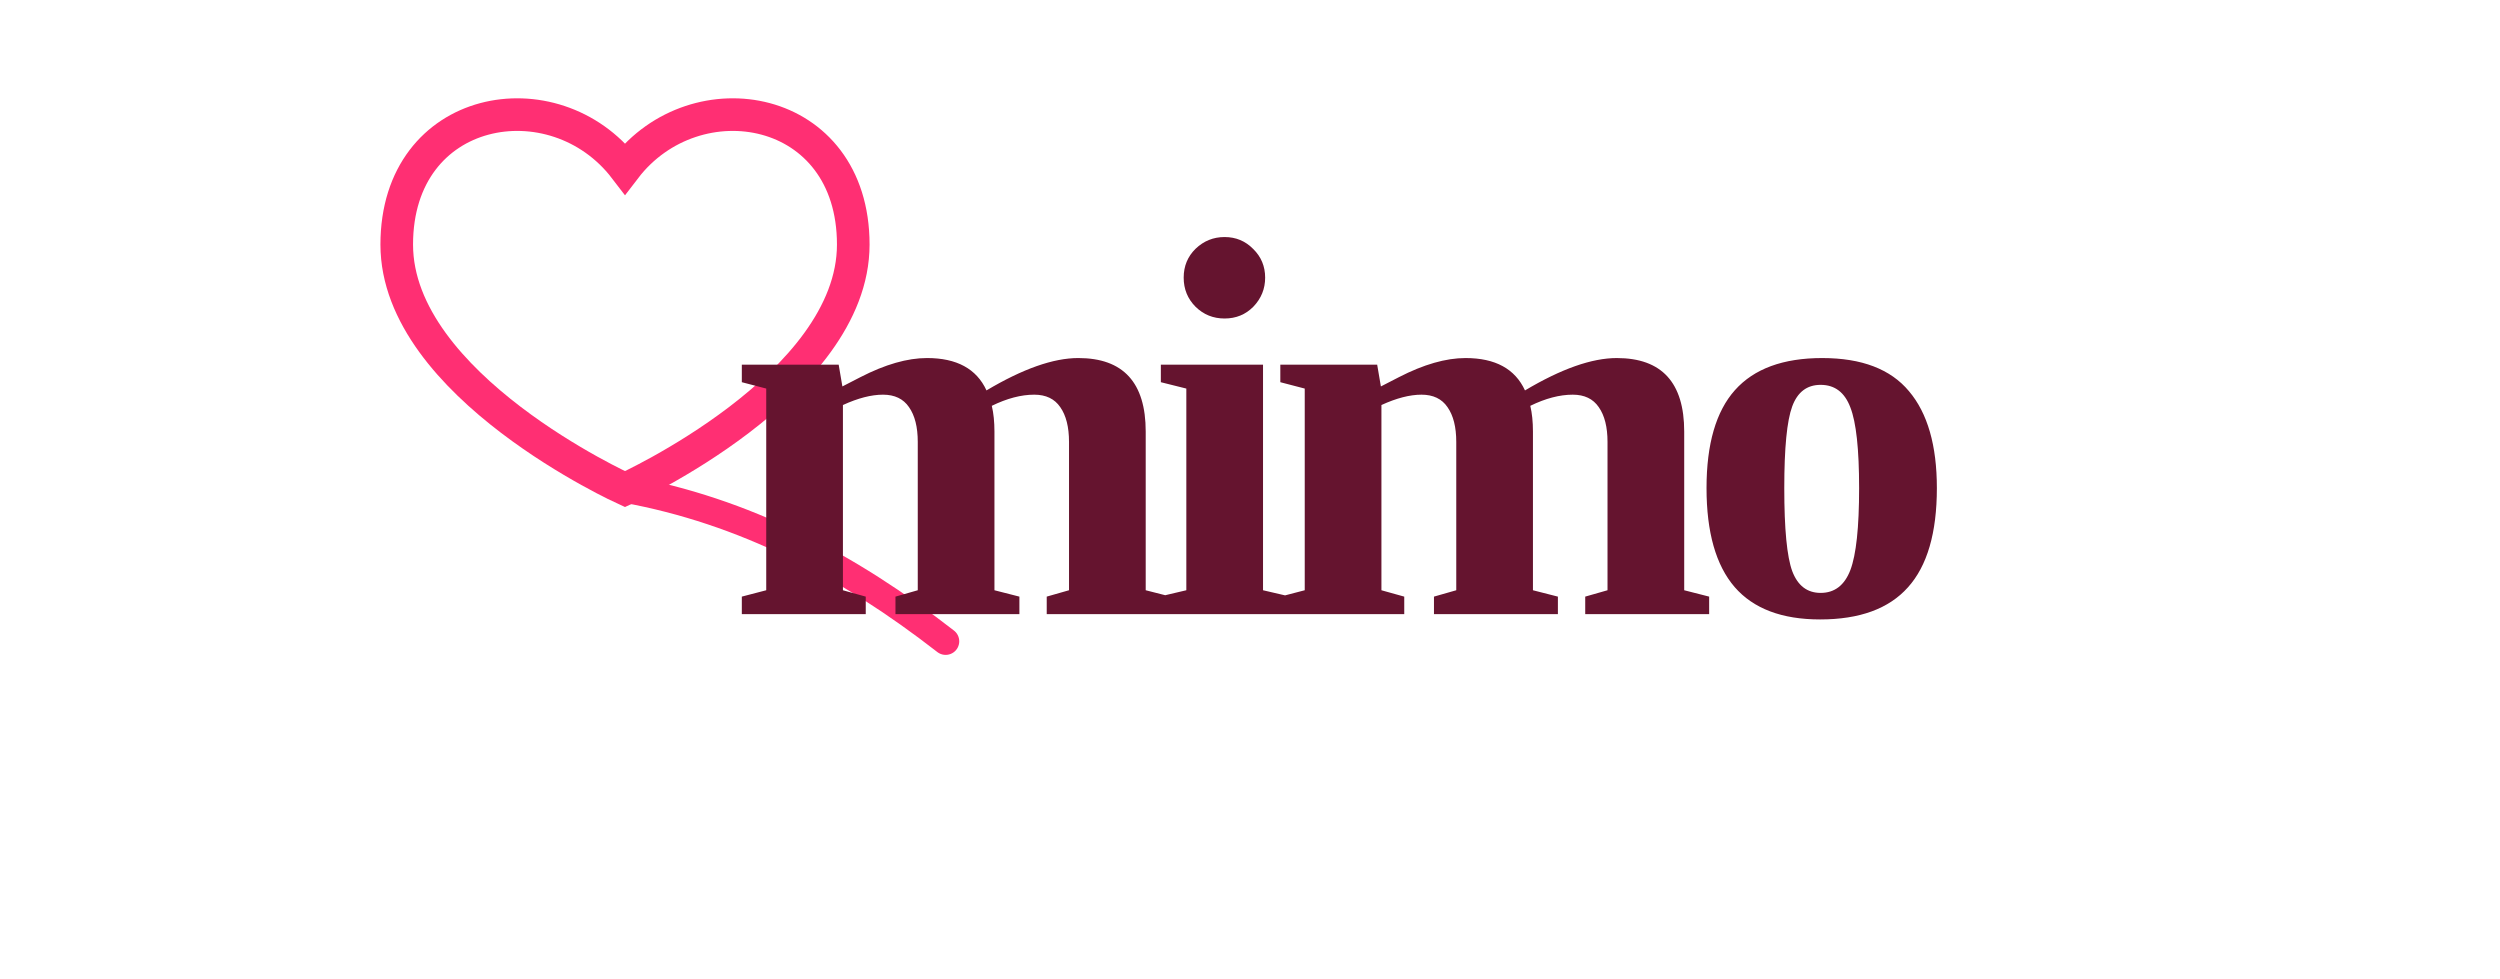
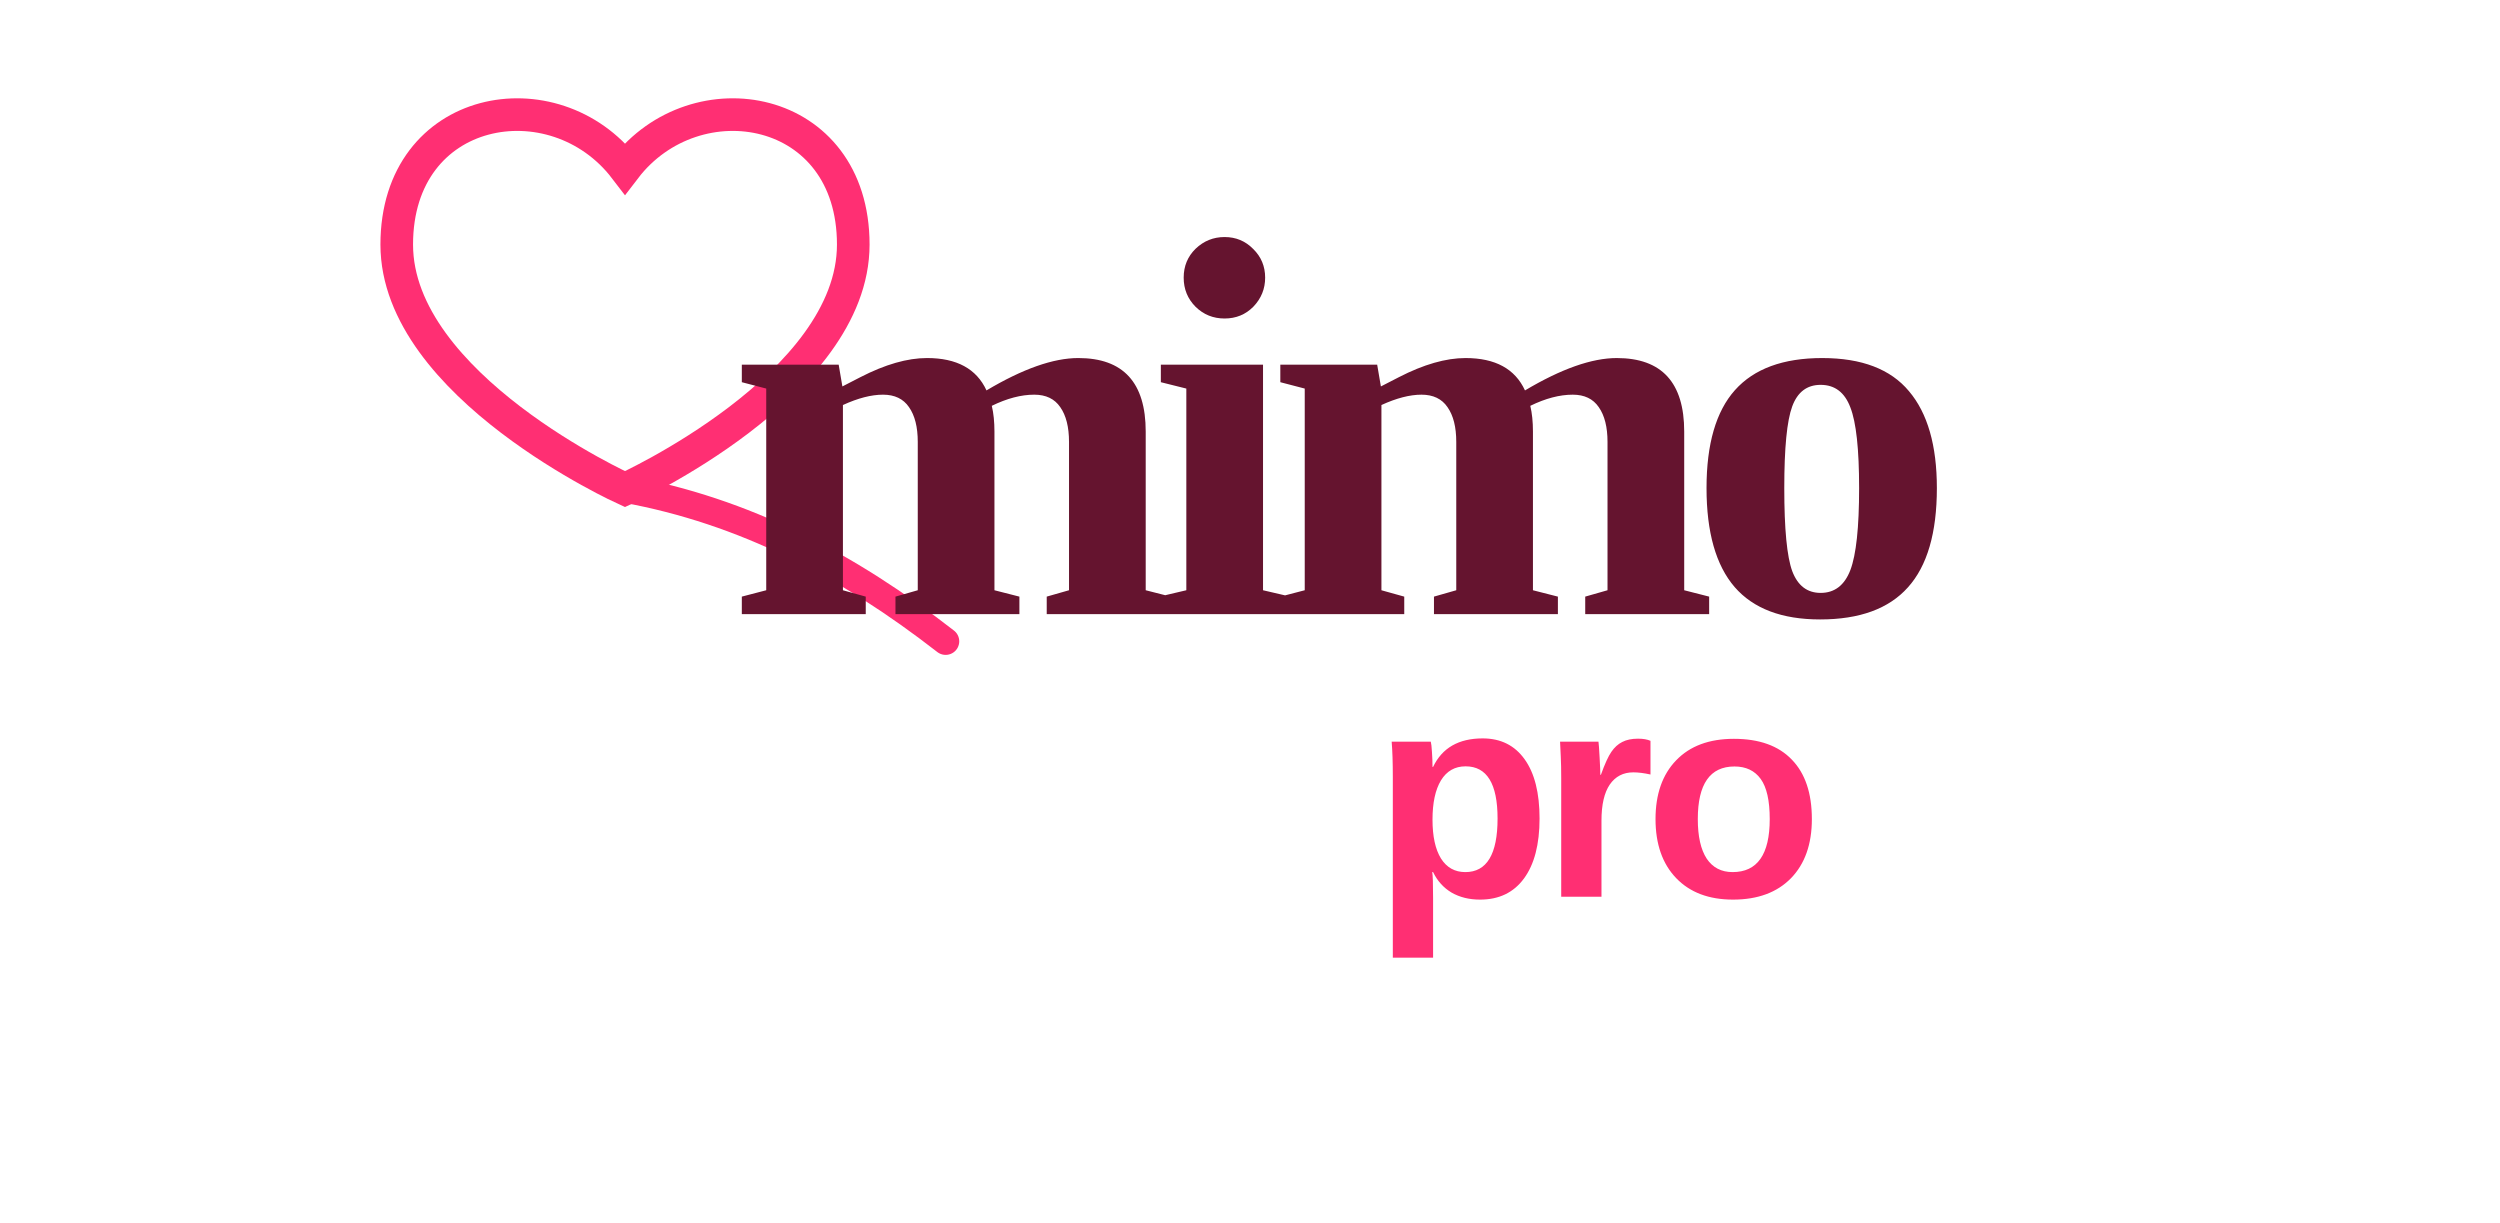
- <svg xmlns="http://www.w3.org/2000/svg" viewBox="0 0 460 180" role="img" aria-labelledby="title desc" version="1.1" id="svg2">
-   <defs id="defs2" />
-   <g transform="translate(8,0)" id="g2">
+ <svg xmlns="http://www.w3.org/2000/svg" viewBox="0 0 460 225" role="img" aria-labelledby="title desc" version="1.1" id="svg3">
+   <defs id="defs3" />
+   <g transform="translate(8,0)" id="g3">
    <path d="M107 31 C94 14 65 19 65 45 C65 71 107 90 107 90 C107 90 149 71 149 45 C149 19 120 14 107 31 Z" fill="none" stroke="#FF2F73" stroke-width="6" id="path1" />
    <path d="M107 90 C129 94 148 104 166 118" fill="none" stroke="#FF2F73" stroke-width="5" stroke-linecap="round" id="path2" />
    <path d="m 146.999,71.105 3.32,-1.709 q 6.836,-3.516 12.256,-3.516 8.203,0 10.938,5.957 10.01,-5.957 16.895,-5.957 12.402,0 12.402,13.525 v 29.199 l 4.59,1.172 V 113 h -22.803 v -3.223 l 4.102,-1.172 V 81.311 q 0,-4.102 -1.611,-6.396 -1.562,-2.295 -4.785,-2.295 -3.613,0 -7.812,2.051 0.488,2.051 0.488,4.736 v 29.199 l 4.59,1.172 V 113 h -22.803 v -3.223 l 4.102,-1.172 V 81.311 q 0,-4.102 -1.611,-6.396 -1.562,-2.295 -4.785,-2.295 -3.223,0 -7.373,1.904 v 34.082 l 4.199,1.172 V 113 h -22.803 v -3.223 l 4.492,-1.172 V 71.496 l -4.492,-1.172 v -3.223 h 17.822 z m 77.398,37.5 5.029,1.172 V 113 h -24.121 v -3.223 l 4.98,-1.172 V 71.496 l -4.688,-1.172 v -3.223 h 18.799 z M 209.798,51.086 q 0,-3.174 2.197,-5.322 2.246,-2.148 5.322,-2.148 3.125,0 5.273,2.197 2.197,2.148 2.197,5.273 0,3.076 -2.148,5.322 -2.148,2.197 -5.322,2.197 -3.125,0 -5.322,-2.148 -2.197,-2.197 -2.197,-5.371 z m 36.285,20.02 3.32,-1.709 q 6.836,-3.516 12.256,-3.516 8.203,0 10.938,5.957 10.01,-5.957 16.895,-5.957 12.402,0 12.402,13.525 v 29.199 l 4.59,1.172 V 113 h -22.803 v -3.223 l 4.102,-1.172 V 81.311 q 0,-4.102 -1.611,-6.396 -1.562,-2.295 -4.785,-2.295 -3.613,0 -7.812,2.051 0.488,2.051 0.488,4.736 v 29.199 l 4.59,1.172 V 113 h -22.803 v -3.223 l 4.102,-1.172 V 81.311 q 0,-4.102 -1.611,-6.396 -1.562,-2.295 -4.785,-2.295 -3.223,0 -7.373,1.904 v 34.082 l 4.199,1.172 V 113 h -22.803 v -3.223 l 4.492,-1.172 V 71.496 l -4.492,-1.172 v -3.223 h 17.822 z m 102.301,18.701 q 0,12.354 -5.322,18.262 -5.273,5.908 -16.162,5.908 -10.547,0 -15.723,-5.957 -5.176,-6.006 -5.176,-18.213 0,-12.158 5.225,-18.018 5.273,-5.908 16.064,-5.908 10.889,0 15.967,6.104 5.127,6.055 5.127,17.822 z m -14.307,0 q 0,-10.742 -1.611,-14.844 -1.562,-4.15 -5.469,-4.15 -3.76,0 -5.225,3.955 -1.465,3.955 -1.465,15.039 0,11.279 1.465,15.283 1.514,4.004 5.225,4.004 3.857,0 5.469,-4.199 1.611,-4.248 1.611,-15.088 z" id="text2" style="font-weight:700;font-size:100px;font-family:Georgia, 'Times New Roman', serif;letter-spacing:-6;text-anchor:middle;fill:#65142f" aria-label="mimo" />
+     <path d="m 275.278,150.604 q 0,7.146 -2.874,11.048 -2.848,3.876 -8.068,3.876 -3.006,0 -5.247,-1.292 -2.215,-1.318 -3.401,-3.771 h -0.158 q 0.158,0.791 0.158,4.799 v 10.942 h -7.409 v -33.17 q 0,-4.034 -0.211,-6.565 h 7.198 q 0.132,0.475 0.211,1.872 0.105,1.397 0.105,2.769 h 0.105 q 2.505,-5.247 9.123,-5.247 4.983,0 7.726,3.85 2.742,3.823 2.742,10.89 z m -7.726,0 q 0,-9.598 -5.88,-9.598 -2.953,0 -4.535,2.584 -1.556,2.584 -1.556,7.225 0,4.614 1.556,7.146 1.582,2.505 4.482,2.505 5.933,0 5.933,-9.861 z M 279.263,165 v -21.832 q 0,-2.347 -0.079,-3.902 -0.053,-1.582 -0.132,-2.795 h 7.066 q 0.079,0.475 0.211,2.9 0.132,2.399 0.132,3.19 h 0.105 q 1.081,-3.006 1.925,-4.219 0.844,-1.239 2.004,-1.819 1.16,-0.606 2.9,-0.606 1.424,0 2.294,0.396 v 6.196 q -1.793,-0.396 -3.164,-0.396 -2.769,0 -4.324,2.241 -1.529,2.241 -1.529,6.645 V 165 Z m 46.12,-14.291 q 0,6.935 -3.85,10.89 -3.85,3.929 -10.652,3.929 -6.671,0 -10.468,-3.955 -3.797,-3.955 -3.797,-10.863 0,-6.882 3.797,-10.811 3.797,-3.955 10.626,-3.955 6.987,0 10.652,3.823 3.691,3.797 3.691,10.942 z m -7.752,0 q 0,-5.089 -1.661,-7.383 -1.661,-2.294 -4.825,-2.294 -6.75,0 -6.75,9.677 0,4.772 1.635,7.277 1.661,2.479 4.772,2.479 6.829,0 6.829,-9.756 z" id="text3" style="font-weight:700;font-size:54px;font-family:Arial, Helvetica, sans-serif;letter-spacing:-2;text-anchor:middle;fill:#ff2f73" aria-label="pro" />
  </g>
</svg>
